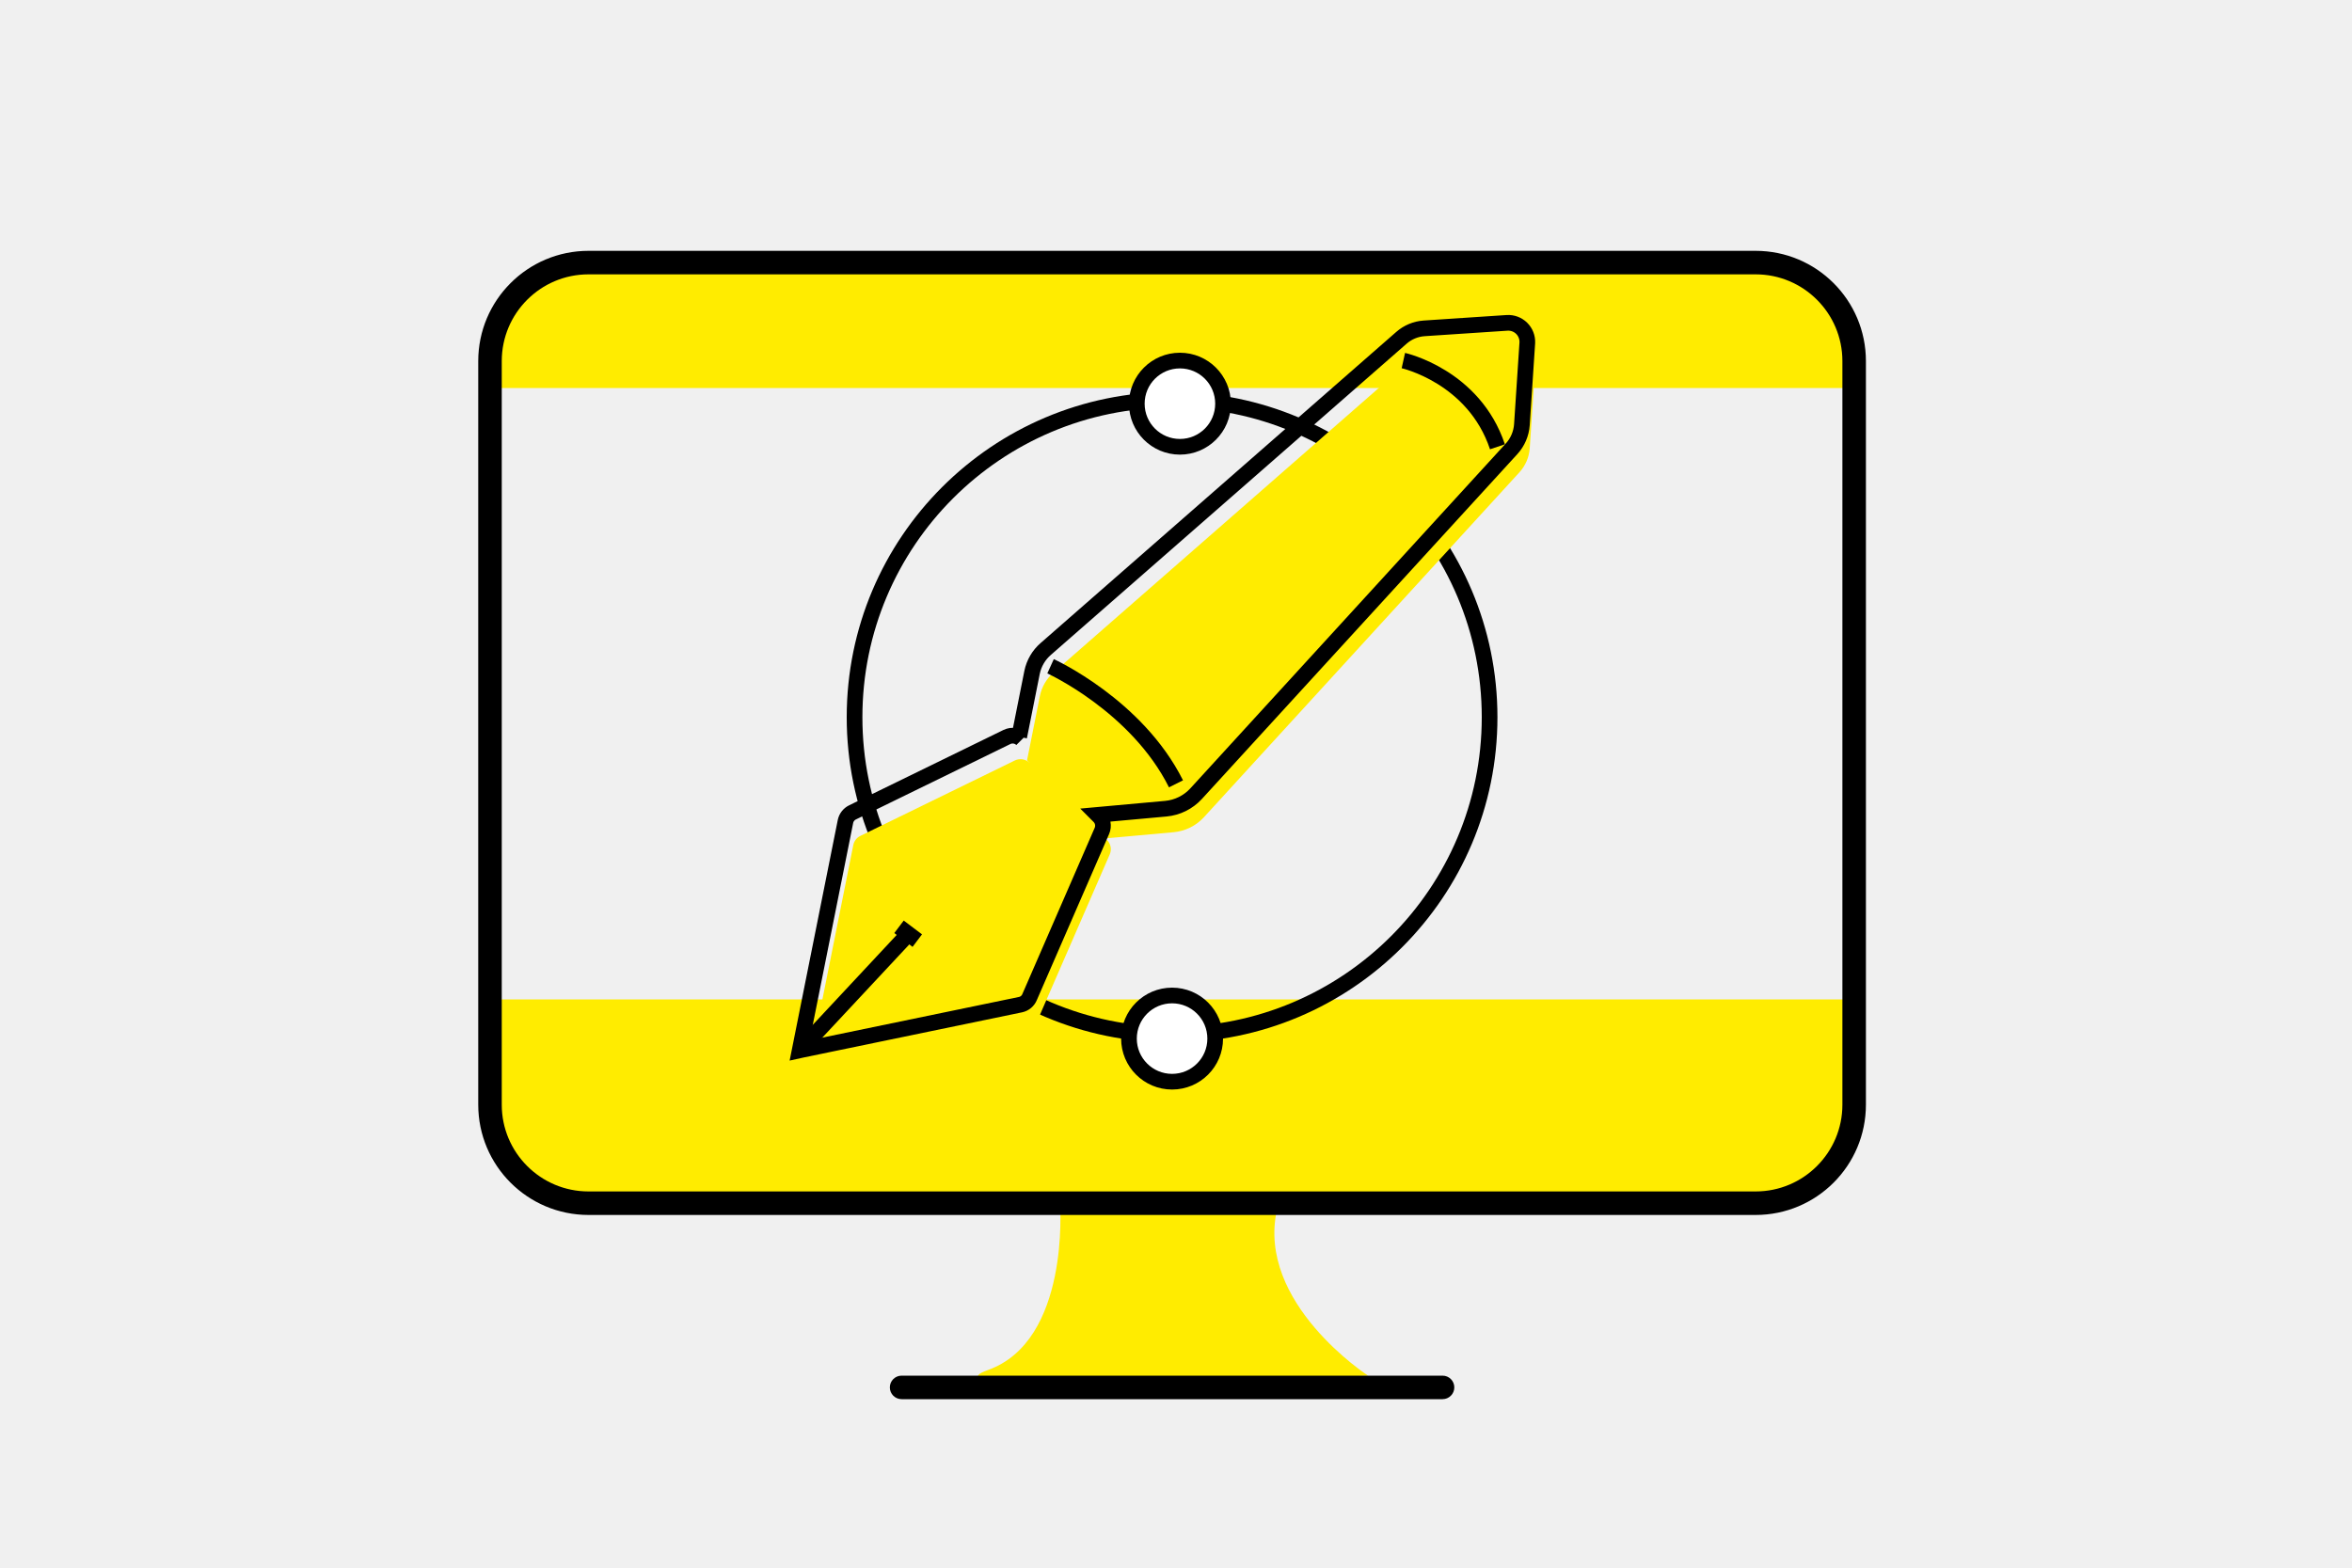
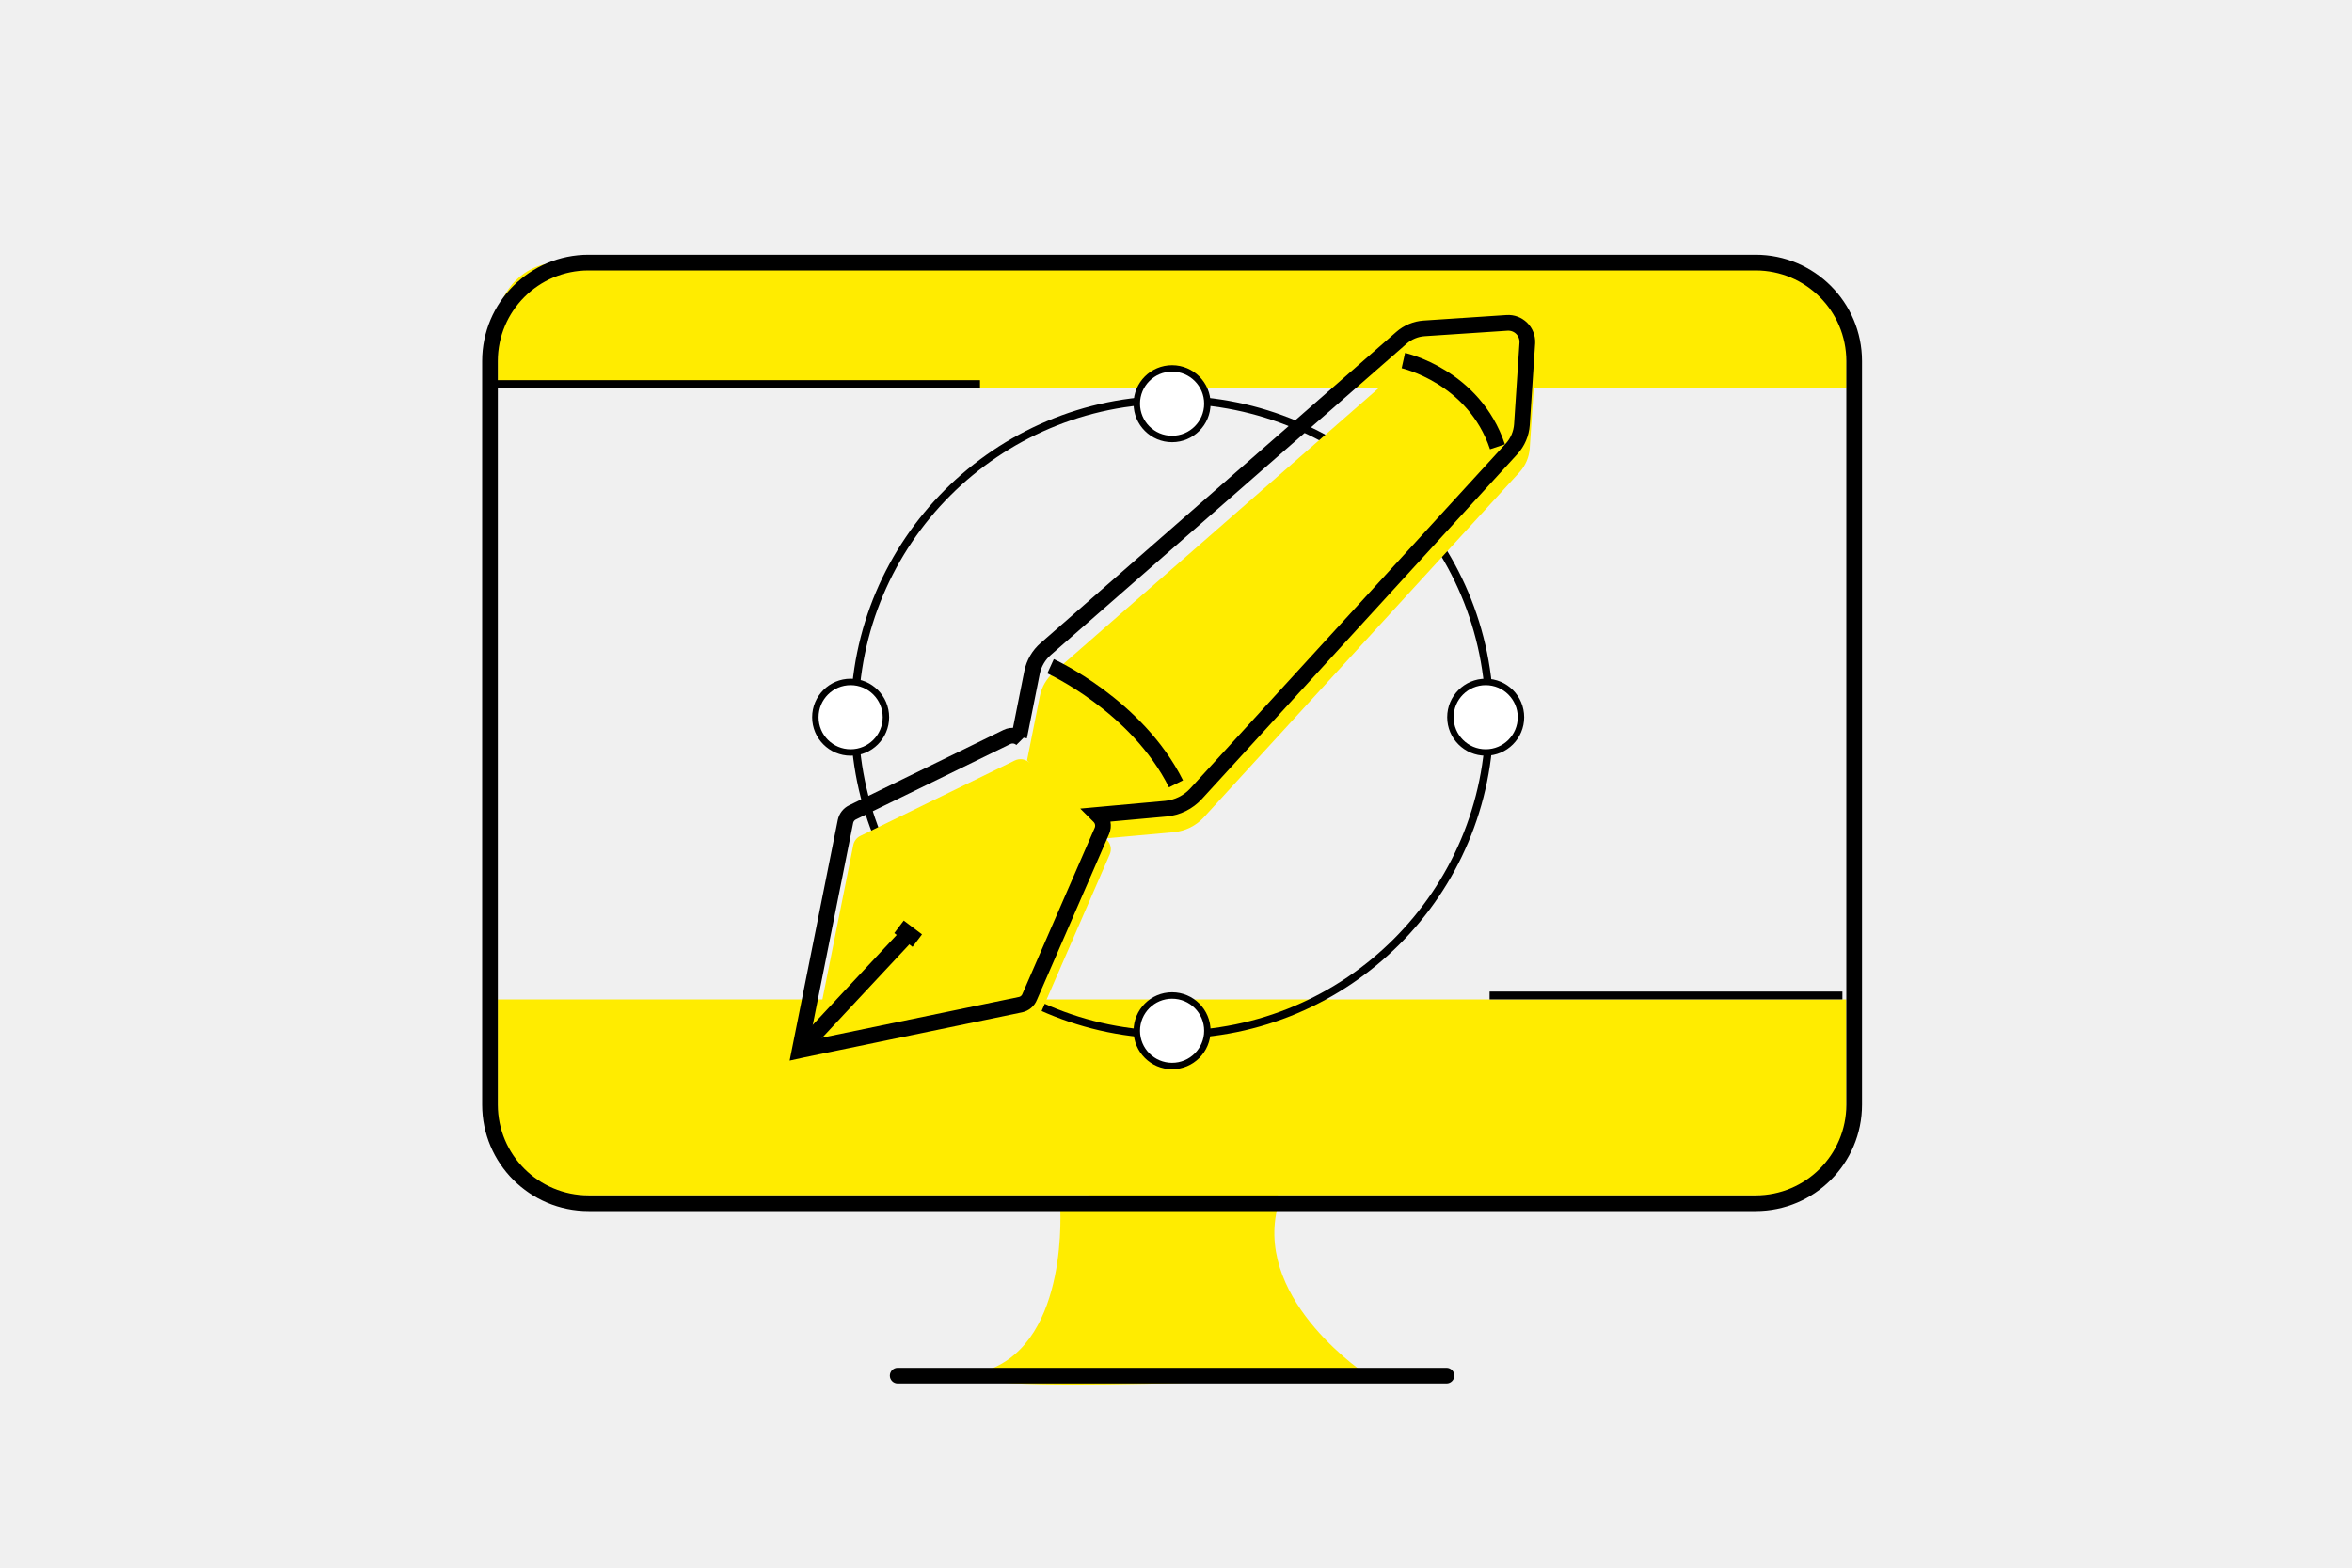
- <svg xmlns="http://www.w3.org/2000/svg" viewBox="0 0 300 200">
+ <svg xmlns="http://www.w3.org/2000/svg" width="300" height="200" viewBox="0 0 300 200">
  <defs>
-     <style>.cls-1{fill:#ffec00;}.cls-2,.cls-3{fill:none;}.cls-2,.cls-3,.cls-4{stroke:#000;stroke-miterlimit:10;}.cls-2{stroke-width:3px;}.cls-3,.cls-4{stroke-width:2px;}.cls-4{fill:#fff;}</style>
+     <style>.cls-1{fill:#ffec00;}.cls-2,.cls-3{fill:none;}.cls-2,.cls-3,.cls-4{stroke:#000;stroke-miterlimit:10;}.cls-2{stroke-width:2px;}.cls-4{fill:#fff;stroke-width:0.82px;}</style>
  </defs>
  <g id="Lag_2" data-name="Lag 2">
    <path class="cls-1" d="M135.21,153.72s1.28,17.36-9.22,21.07,48.51.71,48.51.71-14.26-9.25-11.63-21.13S135.21,153.72,135.21,153.72Z" />
    <path class="cls-1" d="M63.5,127.5h172a0,0,0,0,1,0,0v18a7,7,0,0,1-7,7H73.21a9.71,9.71,0,0,1-9.71-9.71V127.5A0,0,0,0,1,63.5,127.5Z" />
    <path class="cls-1" d="M71.27,33.5H226.52a9,9,0,0,1,9,9v7a0,0,0,0,1,0,0H63.5a0,0,0,0,1,0,0V41.27A7.77,7.77,0,0,1,71.27,33.5Z" />
    <rect class="cls-2" x="62.5" y="33.5" width="174" height="120" rx="12.57" />
-     <rect x="113.5" y="175.5" width="72" height="3" rx="1.5" />
+     <rect x="113.5" y="174.5" width="72" height="2" rx="1" />
    <circle class="cls-3" cx="149.5" cy="91.5" r="40.5" />
    <path class="cls-1" d="M193.22,44.19l-10.56.7a4.9,4.9,0,0,0-2.91,1.21L134.4,85.78a5.39,5.39,0,0,0-1.76,3L131,97l.34.34a1.66,1.66,0,0,0-1.9-.32l-19.7,9.62a1.66,1.66,0,0,0-.9,1.16L103,137l.32-.07,27.84-5.76a1.62,1.62,0,0,0,1.18-1L141.55,109a1.67,1.67,0,0,0-.35-1.84l-.2-.2,8.7-.79a6,6,0,0,0,3.86-1.91l40.24-44a5.08,5.08,0,0,0,1.32-3.08l.69-10.45A2.43,2.43,0,0,0,193.22,44.19Z" />
-     <path class="cls-3" d="M192.22,41.19l-10.56.7a4.9,4.9,0,0,0-2.91,1.21L133.4,82.78a5.39,5.39,0,0,0-1.76,3L130,94l.34.34a1.66,1.66,0,0,0-1.9-.32l-19.7,9.62a1.66,1.66,0,0,0-.9,1.16L102,134l.32-.07,27.84-5.76a1.62,1.62,0,0,0,1.18-1L140.55,106a1.67,1.67,0,0,0-.35-1.84l-.2-.2,8.7-.79a6,6,0,0,0,3.86-1.91l40.24-44a5.08,5.08,0,0,0,1.32-3.08l.69-10.45A2.43,2.43,0,0,0,192.22,41.19Z" />
-     <line class="cls-3" x1="116" y1="119" x2="102" y2="134" />
-     <path class="cls-3" d="M134,85s11,5,16,15" />
-     <path class="cls-3" d="M179,46s9,2,12,11" />
-     <circle class="cls-4" cx="150.5" cy="51.5" r="5.5" />
-     <circle class="cls-4" cx="149.5" cy="132.5" r="5.5" />
-     <line class="cls-3" x1="114.67" y1="118.24" x2="117" y2="120" />
+     <path class="cls-2" d="M192.22,41.19l-10.56.7a4.9,4.9,0,0,0-2.91,1.21L133.4,82.78a5.39,5.39,0,0,0-1.76,3L130,94l.34.34a1.66,1.66,0,0,0-1.9-.32l-19.7,9.62a1.66,1.66,0,0,0-.9,1.16L102,134l.32-.07,27.84-5.76a1.62,1.62,0,0,0,1.18-1L140.55,106a1.67,1.67,0,0,0-.35-1.84l-.2-.2,8.7-.79a6,6,0,0,0,3.86-1.91l40.24-44a5.08,5.08,0,0,0,1.32-3.08l.69-10.45A2.43,2.43,0,0,0,192.22,41.19Z" />
+     <line class="cls-2" x1="116" y1="119" x2="102" y2="134" />
+     <path class="cls-2" d="M134,85s11,5,16,15" />
+     <path class="cls-2" d="M179,46s9,2,12,11" />
+     <circle class="cls-4" cx="149.5" cy="131.5" r="4.5" />
+     <circle class="cls-4" cx="149.5" cy="51.5" r="4.5" />
+     <circle class="cls-4" cx="189.5" cy="91.5" r="4.5" />
+     <circle class="cls-4" cx="108.5" cy="91.5" r="4.5" />
+     <line class="cls-2" x1="114.67" y1="118.24" x2="117" y2="120" />
+     <line class="cls-3" x1="63" y1="49" x2="125" y2="49" />
+     <line class="cls-3" x1="235" y1="127" x2="190" y2="127" />
  </g>
</svg>
